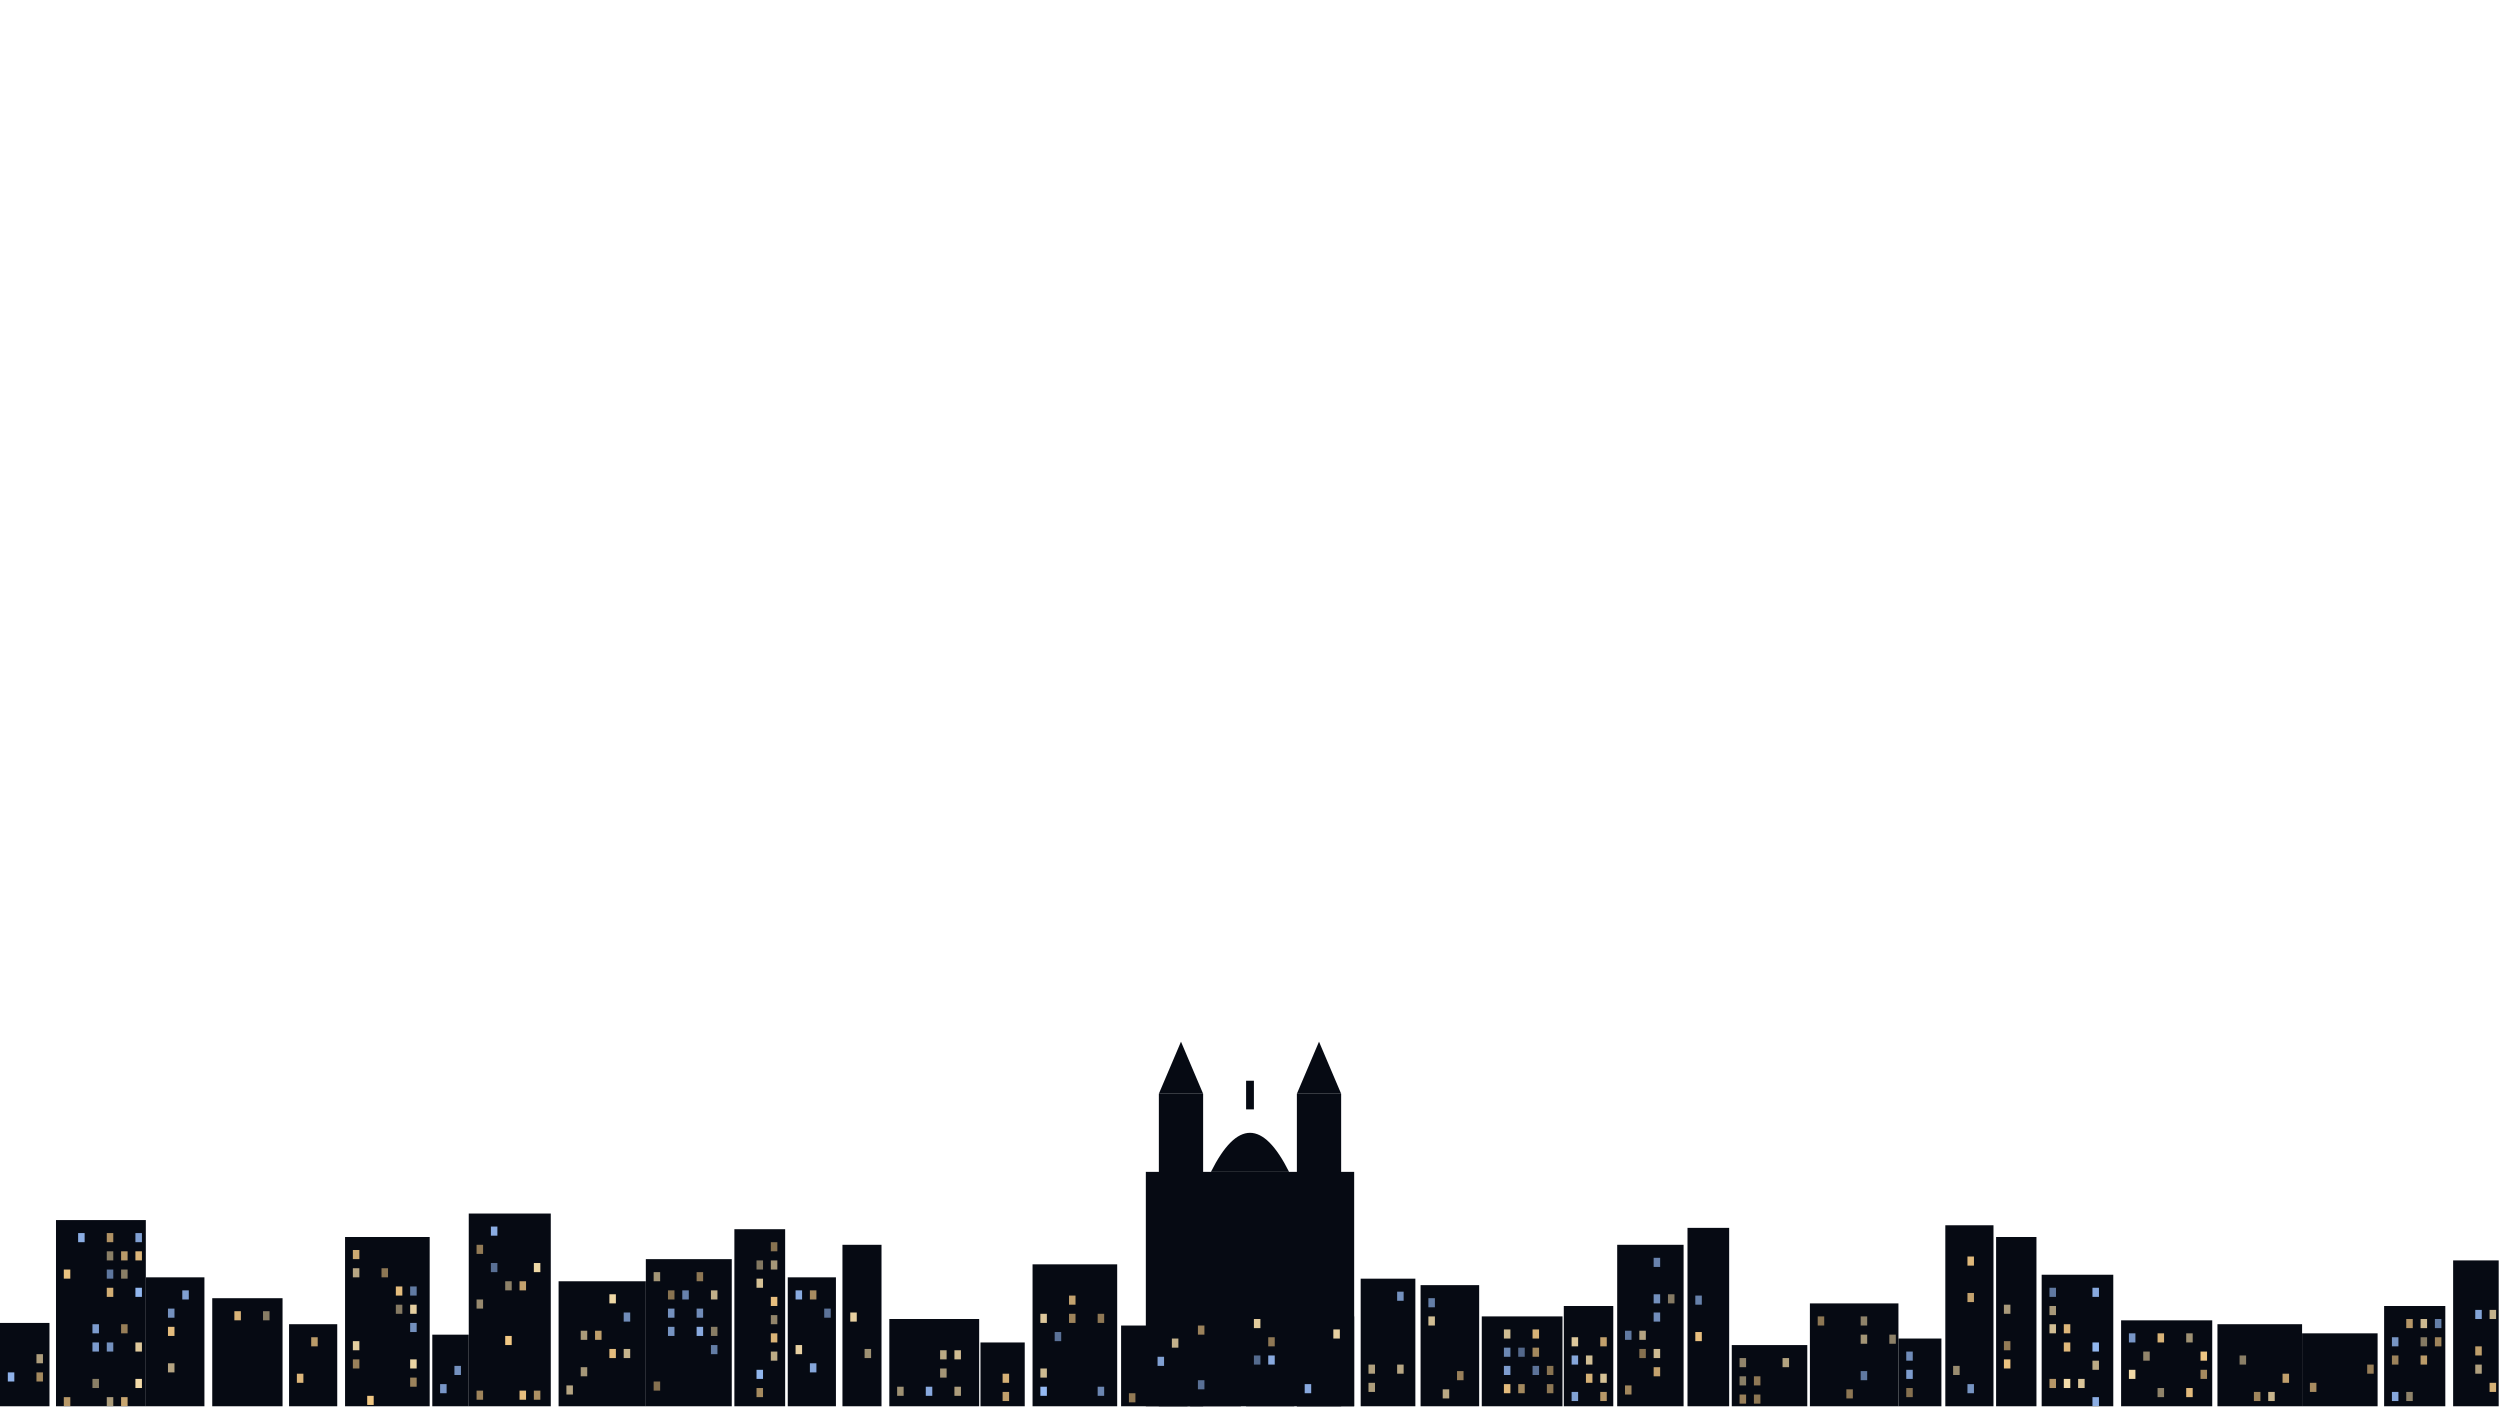
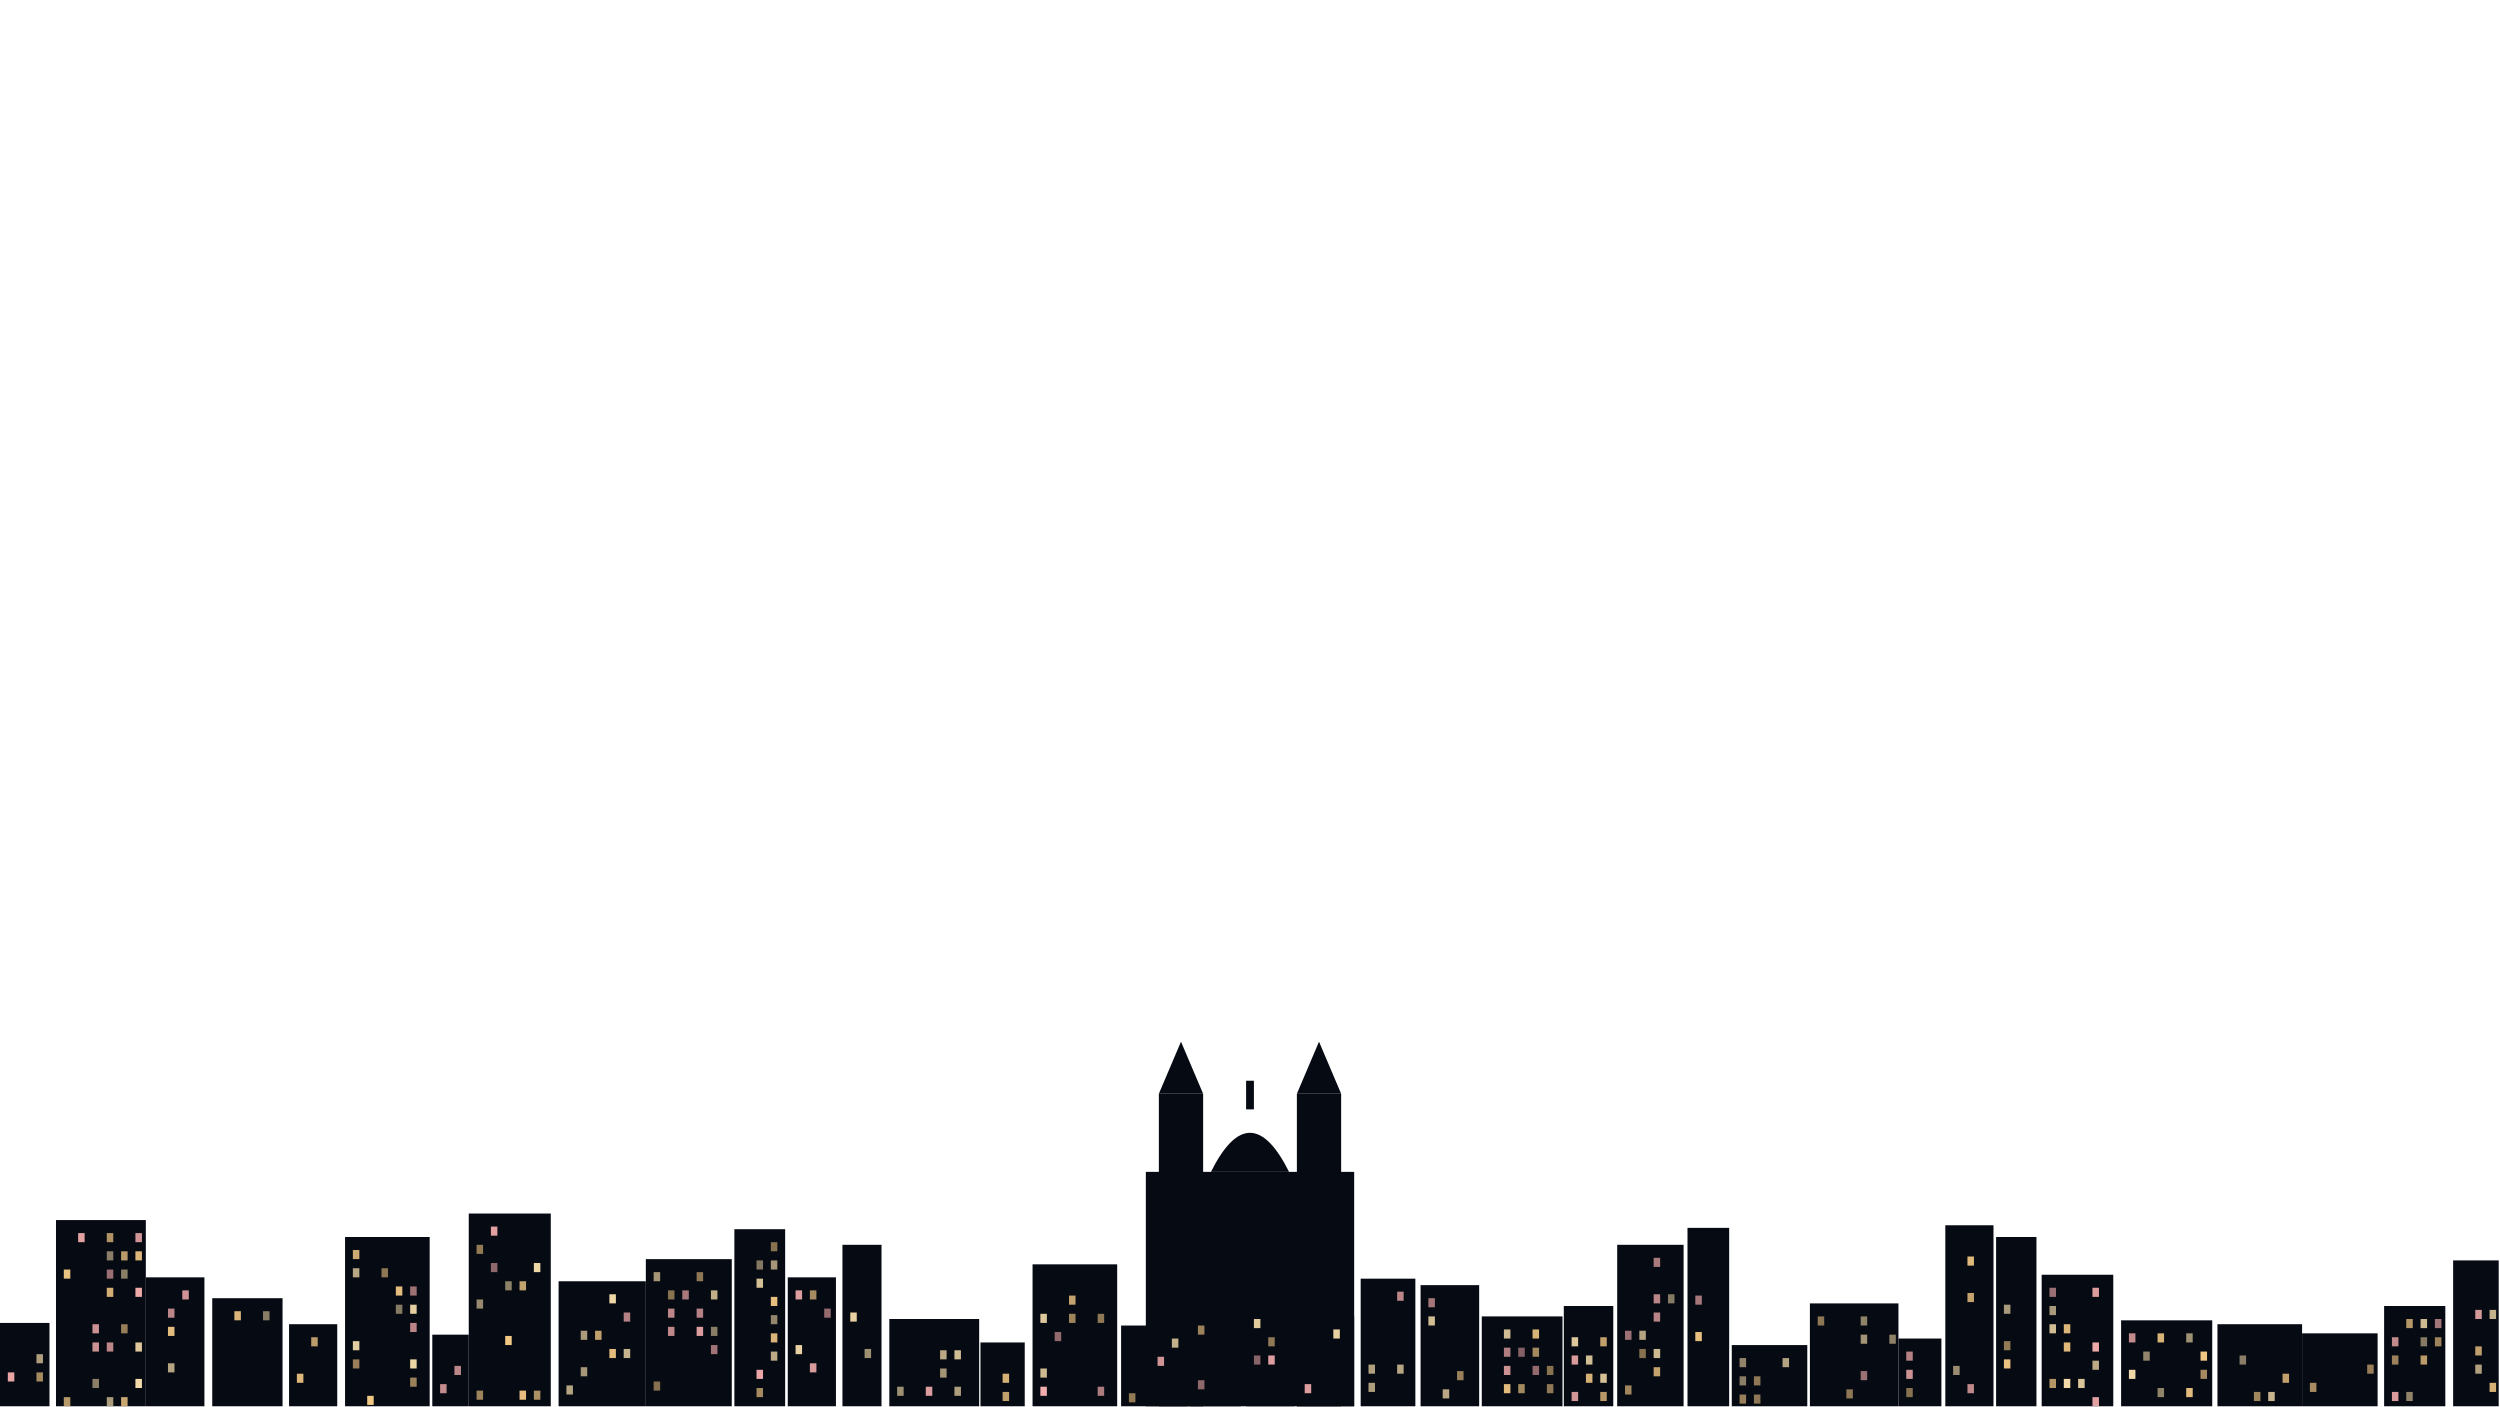
<svg xmlns="http://www.w3.org/2000/svg" viewBox="0 0 1920 1080" preserveAspectRatio="xMidYMid slice">
  <defs>
    <linearGradient id="sky" x1="0" y1="0" x2="0" y2="1">
-       <stop offset="0" stop-color="#05070d" />
-       <stop offset=".55" stop-color="#0b1424" />
-       <stop offset="1" stop-color="#14254a" />
+       <stop offset="0" stop-color="#1c0409" />
+       <stop offset=".55" stop-color="#4c0a18" />
+       <stop offset="1" stop-color="#7f1626" />
    </linearGradient>
    <radialGradient id="glow" cx=".5" cy="1" r=".6">
-       <stop offset="0" stop-color="#3b82f6" stop-opacity=".45" />
-       <stop offset="1" stop-color="#3b82f6" stop-opacity="0" />
+       <stop offset="0" stop-color="#f43f5e" stop-opacity=".45" />
+       <stop offset="1" stop-color="#f43f5e" stop-opacity="0" />
    </radialGradient>
    <radialGradient id="moon" cx=".5" cy=".5" r=".5">
-       <stop offset="0" stop-color="#e0ecff" />
-       <stop offset=".6" stop-color="#bfd4ff" stop-opacity=".9" />
-       <stop offset="1" stop-color="#bfd4ff" stop-opacity="0" />
+       <stop offset="0" stop-color="#fff1f2" />
+       <stop offset=".6" stop-color="#ffd6dc" stop-opacity=".9" />
+       <stop offset="1" stop-color="#ffd6dc" stop-opacity="0" />
    </radialGradient>
    <linearGradient id="mt" x1="0" y1="0" x2="0" y2="1">
-       <stop offset="0" stop-color="#16233d" />
-       <stop offset="1" stop-color="#0b1220" />
+       <stop offset="0" stop-color="#3d0a15" />
+       <stop offset="1" stop-color="#1f050b" />
    </linearGradient>
    <linearGradient id="mt2" x1="0" y1="0" x2="0" y2="1">
-       <stop offset="0" stop-color="#0f192d" />
-       <stop offset="1" stop-color="#080d18" />
+       <stop offset="0" stop-color="#2a0710" />
+       <stop offset="1" stop-color="#16040a" />
    </linearGradient>
  </defs>
  <g fill="#060a13">
    <rect x="0" y="1016" width="38" height="64" />
    <rect x="43" y="937" width="69" height="143" />
    <rect x="112" y="981" width="45" height="99" />
    <rect x="163" y="997" width="54" height="83" />
    <rect x="222" y="1017" width="37" height="63" />
    <rect x="265" y="950" width="65" height="130" />
    <rect x="332" y="1025" width="28" height="55" />
    <rect x="360" y="932" width="63" height="148" />
    <rect x="429" y="984" width="67" height="96" />
    <rect x="496" y="967" width="66" height="113" />
    <rect x="564" y="944" width="39" height="136" />
    <rect x="605" y="981" width="37" height="99" />
    <rect x="647" y="956" width="30" height="124" />
    <rect x="683" y="1013" width="69" height="67" />
    <rect x="753" y="1031" width="34" height="49" />
    <rect x="793" y="971" width="65" height="109" />
    <rect x="861" y="1018" width="51" height="62" />
    <rect x="914" y="994" width="39" height="86" />
    <rect x="957" y="1003" width="37" height="77" />
    <rect x="996" y="1011" width="44" height="69" />
    <rect x="1045" y="982" width="42" height="98" />
    <rect x="1091" y="987" width="45" height="93" />
    <rect x="1138" y="1011" width="62" height="69" />
    <rect x="1201" y="1003" width="38" height="77" />
    <rect x="1242" y="956" width="51" height="124" />
    <rect x="1296" y="943" width="32" height="137" />
    <rect x="1330" y="1033" width="58" height="47" />
    <rect x="1390" y="1001" width="68" height="79" />
    <rect x="1458" y="1028" width="33" height="52" />
    <rect x="1494" y="941" width="37" height="139" />
    <rect x="1533" y="950" width="31" height="130" />
    <rect x="1568" y="979" width="55" height="101" />
    <rect x="1629" y="1014" width="70" height="66" />
    <rect x="1703" y="1017" width="65" height="63" />
    <rect x="1768" y="1024" width="58" height="56" />
    <rect x="1831" y="1003" width="47" height="77" />
    <rect x="1884" y="968" width="35" height="112" />
    <rect x="880" y="900" width="160" height="180" />
    <rect x="890" y="840" width="34" height="240" />
    <rect x="996" y="840" width="34" height="240" />
    <path d="M890 840 l17 -40 l17 40Z M996 840 l17 -40 l17 40Z" />
    <path d="M930 900 q30 -60 60 0Z" />
    <rect x="957" y="830" width="6" height="22" />
  </g>
  <rect x="28" y="1040" width="5" height="7" fill="#ffe6b0" opacity="0.67" />
-   <rect x="6" y="1054" width="5" height="7" fill="#9cc3ff" opacity="0.91" />
+   <rect x="6" y="1054" width="5" height="7" fill="#ffb4b4" opacity="0.91" />
  <rect x="28" y="1054" width="5" height="7" fill="#ffd28a" opacity="0.63" />
-   <rect x="60" y="947" width="5" height="7" fill="#9cc3ff" opacity="0.88" />
+   <rect x="60" y="947" width="5" height="7" fill="#ffb4b4" opacity="0.88" />
  <rect x="82" y="947" width="5" height="7" fill="#ffd28a" opacity="0.68" />
-   <rect x="104" y="947" width="5" height="7" fill="#9cc3ff" opacity="0.81" />
+   <rect x="104" y="947" width="5" height="7" fill="#ffb4b4" opacity="0.81" />
  <rect x="82" y="961" width="5" height="7" fill="#ffe6b0" opacity="0.53" />
  <rect x="93" y="961" width="5" height="7" fill="#ffd28a" opacity="0.72" />
  <rect x="104" y="961" width="5" height="7" fill="#ffd28a" opacity="0.86" />
  <rect x="49" y="975" width="5" height="7" fill="#ffd28a" opacity="0.92" />
-   <rect x="82" y="975" width="5" height="7" fill="#9cc3ff" opacity="0.59" />
+   <rect x="82" y="975" width="5" height="7" fill="#ffb4b4" opacity="0.59" />
  <rect x="93" y="975" width="5" height="7" fill="#ffe6b0" opacity="0.53" />
  <rect x="82" y="989" width="5" height="7" fill="#ffd28a" opacity="0.82" />
-   <rect x="104" y="989" width="5" height="7" fill="#9cc3ff" opacity="0.93" />
-   <rect x="71" y="1017" width="5" height="7" fill="#9cc3ff" opacity="0.79" />
+   <rect x="104" y="989" width="5" height="7" fill="#ffb4b4" opacity="0.93" />
+   <rect x="71" y="1017" width="5" height="7" fill="#ffb4b4" opacity="0.79" />
  <rect x="93" y="1017" width="5" height="7" fill="#ffd28a" opacity="0.58" />
-   <rect x="71" y="1031" width="5" height="7" fill="#9cc3ff" opacity="0.79" />
-   <rect x="82" y="1031" width="5" height="7" fill="#9cc3ff" opacity="0.73" />
+   <rect x="71" y="1031" width="5" height="7" fill="#ffb4b4" opacity="0.79" />
+   <rect x="82" y="1031" width="5" height="7" fill="#ffb4b4" opacity="0.73" />
  <rect x="104" y="1031" width="5" height="7" fill="#ffe6b0" opacity="0.87" />
  <rect x="71" y="1059" width="5" height="7" fill="#ffe6b0" opacity="0.53" />
  <rect x="104" y="1059" width="5" height="7" fill="#ffe6b0" opacity="0.95" />
  <rect x="49" y="1073" width="5" height="7" fill="#ffd28a" opacity="0.71" />
  <rect x="82" y="1073" width="5" height="7" fill="#ffe6b0" opacity="0.66" />
  <rect x="93" y="1073" width="5" height="7" fill="#ffd28a" opacity="0.78" />
-   <rect x="140" y="991" width="5" height="7" fill="#9cc3ff" opacity="0.81" />
-   <rect x="129" y="1005" width="5" height="7" fill="#9cc3ff" opacity="0.73" />
+   <rect x="140" y="991" width="5" height="7" fill="#ffb4b4" opacity="0.81" />
+   <rect x="129" y="1005" width="5" height="7" fill="#ffb4b4" opacity="0.73" />
  <rect x="129" y="1019" width="5" height="7" fill="#ffd28a" opacity="0.89" />
  <rect x="129" y="1047" width="5" height="7" fill="#ffe6b0" opacity="0.70" />
  <rect x="180" y="1007" width="5" height="7" fill="#ffd28a" opacity="0.85" />
  <rect x="202" y="1007" width="5" height="7" fill="#ffe6b0" opacity="0.52" />
  <rect x="239" y="1027" width="5" height="7" fill="#ffd28a" opacity="0.72" />
  <rect x="228" y="1055" width="5" height="7" fill="#ffd28a" opacity="0.86" />
  <rect x="271" y="960" width="5" height="7" fill="#ffd28a" opacity="0.80" />
  <rect x="271" y="974" width="5" height="7" fill="#ffe6b0" opacity="0.71" />
  <rect x="293" y="974" width="5" height="7" fill="#ffd28a" opacity="0.54" />
  <rect x="304" y="988" width="5" height="7" fill="#ffd28a" opacity="0.89" />
-   <rect x="315" y="988" width="5" height="7" fill="#9cc3ff" opacity="0.61" />
+   <rect x="315" y="988" width="5" height="7" fill="#ffb4b4" opacity="0.61" />
  <rect x="304" y="1002" width="5" height="7" fill="#ffe6b0" opacity="0.51" />
  <rect x="315" y="1002" width="5" height="7" fill="#ffe6b0" opacity="0.89" />
-   <rect x="315" y="1016" width="5" height="7" fill="#9cc3ff" opacity="0.72" />
+   <rect x="315" y="1016" width="5" height="7" fill="#ffb4b4" opacity="0.72" />
  <rect x="271" y="1030" width="5" height="7" fill="#ffe6b0" opacity="0.89" />
  <rect x="271" y="1044" width="5" height="7" fill="#ffd28a" opacity="0.59" />
  <rect x="315" y="1044" width="5" height="7" fill="#ffe6b0" opacity="0.92" />
  <rect x="315" y="1058" width="5" height="7" fill="#ffd28a" opacity="0.60" />
  <rect x="282" y="1072" width="5" height="7" fill="#ffd28a" opacity="0.94" />
-   <rect x="349" y="1049" width="5" height="7" fill="#9cc3ff" opacity="0.73" />
-   <rect x="338" y="1063" width="5" height="7" fill="#9cc3ff" opacity="0.76" />
-   <rect x="377" y="942" width="5" height="7" fill="#9cc3ff" opacity="0.88" />
+   <rect x="349" y="1049" width="5" height="7" fill="#ffb4b4" opacity="0.73" />
+   <rect x="338" y="1063" width="5" height="7" fill="#ffb4b4" opacity="0.76" />
+   <rect x="377" y="942" width="5" height="7" fill="#ffb4b4" opacity="0.88" />
  <rect x="366" y="956" width="5" height="7" fill="#ffd28a" opacity="0.56" />
-   <rect x="377" y="970" width="5" height="7" fill="#9cc3ff" opacity="0.55" />
+   <rect x="377" y="970" width="5" height="7" fill="#ffb4b4" opacity="0.55" />
  <rect x="410" y="970" width="5" height="7" fill="#ffe6b0" opacity="0.93" />
  <rect x="388" y="984" width="5" height="7" fill="#ffe6b0" opacity="0.54" />
  <rect x="399" y="984" width="5" height="7" fill="#ffd28a" opacity="0.76" />
  <rect x="366" y="998" width="5" height="7" fill="#ffe6b0" opacity="0.58" />
  <rect x="388" y="1026" width="5" height="7" fill="#ffd28a" opacity="0.94" />
  <rect x="366" y="1068" width="5" height="7" fill="#ffd28a" opacity="0.61" />
  <rect x="399" y="1068" width="5" height="7" fill="#ffd28a" opacity="0.90" />
  <rect x="410" y="1068" width="5" height="7" fill="#ffd28a" opacity="0.67" />
  <rect x="468" y="994" width="5" height="7" fill="#ffe6b0" opacity="0.93" />
-   <rect x="479" y="1008" width="5" height="7" fill="#9cc3ff" opacity="0.70" />
+   <rect x="479" y="1008" width="5" height="7" fill="#ffb4b4" opacity="0.70" />
  <rect x="446" y="1022" width="5" height="7" fill="#ffe6b0" opacity="0.66" />
  <rect x="457" y="1022" width="5" height="7" fill="#ffd28a" opacity="0.74" />
  <rect x="468" y="1036" width="5" height="7" fill="#ffd28a" opacity="0.89" />
  <rect x="479" y="1036" width="5" height="7" fill="#ffe6b0" opacity="0.77" />
  <rect x="446" y="1050" width="5" height="7" fill="#ffe6b0" opacity="0.64" />
  <rect x="435" y="1064" width="5" height="7" fill="#ffe6b0" opacity="0.70" />
  <rect x="502" y="977" width="5" height="7" fill="#ffe6b0" opacity="0.63" />
  <rect x="535" y="977" width="5" height="7" fill="#ffd28a" opacity="0.54" />
  <rect x="513" y="991" width="5" height="7" fill="#ffd28a" opacity="0.52" />
-   <rect x="524" y="991" width="5" height="7" fill="#9cc3ff" opacity="0.65" />
+   <rect x="524" y="991" width="5" height="7" fill="#ffb4b4" opacity="0.65" />
  <rect x="546" y="991" width="5" height="7" fill="#ffe6b0" opacity="0.75" />
-   <rect x="513" y="1005" width="5" height="7" fill="#9cc3ff" opacity="0.73" />
-   <rect x="535" y="1005" width="5" height="7" fill="#9cc3ff" opacity="0.70" />
-   <rect x="513" y="1019" width="5" height="7" fill="#9cc3ff" opacity="0.74" />
-   <rect x="535" y="1019" width="5" height="7" fill="#9cc3ff" opacity="0.86" />
+   <rect x="513" y="1005" width="5" height="7" fill="#ffb4b4" opacity="0.73" />
+   <rect x="535" y="1005" width="5" height="7" fill="#ffb4b4" opacity="0.70" />
+   <rect x="513" y="1019" width="5" height="7" fill="#ffb4b4" opacity="0.74" />
+   <rect x="535" y="1019" width="5" height="7" fill="#ffb4b4" opacity="0.86" />
  <rect x="546" y="1019" width="5" height="7" fill="#ffe6b0" opacity="0.52" />
-   <rect x="546" y="1033" width="5" height="7" fill="#9cc3ff" opacity="0.62" />
+   <rect x="546" y="1033" width="5" height="7" fill="#ffb4b4" opacity="0.62" />
  <rect x="502" y="1061" width="5" height="7" fill="#ffd28a" opacity="0.51" />
  <rect x="592" y="954" width="5" height="7" fill="#ffd28a" opacity="0.52" />
  <rect x="581" y="968" width="5" height="7" fill="#ffe6b0" opacity="0.50" />
  <rect x="592" y="968" width="5" height="7" fill="#ffe6b0" opacity="0.64" />
  <rect x="581" y="982" width="5" height="7" fill="#ffe6b0" opacity="0.83" />
  <rect x="592" y="996" width="5" height="7" fill="#ffd28a" opacity="0.90" />
  <rect x="592" y="1010" width="5" height="7" fill="#ffe6b0" opacity="0.56" />
  <rect x="592" y="1024" width="5" height="7" fill="#ffd28a" opacity="0.85" />
  <rect x="592" y="1038" width="5" height="7" fill="#ffe6b0" opacity="0.73" />
-   <rect x="581" y="1052" width="5" height="7" fill="#9cc3ff" opacity="0.92" />
+   <rect x="581" y="1052" width="5" height="7" fill="#ffb4b4" opacity="0.92" />
  <rect x="581" y="1066" width="5" height="7" fill="#ffd28a" opacity="0.64" />
-   <rect x="611" y="991" width="5" height="7" fill="#9cc3ff" opacity="0.87" />
+   <rect x="611" y="991" width="5" height="7" fill="#ffb4b4" opacity="0.87" />
  <rect x="622" y="991" width="5" height="7" fill="#ffd28a" opacity="0.65" />
-   <rect x="633" y="1005" width="5" height="7" fill="#9cc3ff" opacity="0.57" />
+   <rect x="633" y="1005" width="5" height="7" fill="#ffb4b4" opacity="0.57" />
  <rect x="611" y="1033" width="5" height="7" fill="#ffe6b0" opacity="0.90" />
-   <rect x="622" y="1047" width="5" height="7" fill="#9cc3ff" opacity="0.84" />
+   <rect x="622" y="1047" width="5" height="7" fill="#ffb4b4" opacity="0.84" />
  <rect x="653" y="1008" width="5" height="7" fill="#ffe6b0" opacity="0.90" />
  <rect x="664" y="1036" width="5" height="7" fill="#ffe6b0" opacity="0.61" />
  <rect x="722" y="1037" width="5" height="7" fill="#ffe6b0" opacity="0.72" />
  <rect x="733" y="1037" width="5" height="7" fill="#ffe6b0" opacity="0.81" />
  <rect x="722" y="1051" width="5" height="7" fill="#ffe6b0" opacity="0.63" />
  <rect x="689" y="1065" width="5" height="7" fill="#ffe6b0" opacity="0.61" />
-   <rect x="711" y="1065" width="5" height="7" fill="#9cc3ff" opacity="0.86" />
+   <rect x="711" y="1065" width="5" height="7" fill="#ffb4b4" opacity="0.86" />
  <rect x="733" y="1065" width="5" height="7" fill="#ffe6b0" opacity="0.67" />
  <rect x="770" y="1055" width="5" height="7" fill="#ffd28a" opacity="0.83" />
  <rect x="770" y="1069" width="5" height="7" fill="#ffd28a" opacity="0.75" />
  <rect x="821" y="995" width="5" height="7" fill="#ffd28a" opacity="0.76" />
  <rect x="799" y="1009" width="5" height="7" fill="#ffe6b0" opacity="0.86" />
  <rect x="821" y="1009" width="5" height="7" fill="#ffd28a" opacity="0.61" />
  <rect x="843" y="1009" width="5" height="7" fill="#ffd28a" opacity="0.55" />
-   <rect x="810" y="1023" width="5" height="7" fill="#9cc3ff" opacity="0.56" />
+   <rect x="810" y="1023" width="5" height="7" fill="#ffb4b4" opacity="0.56" />
  <rect x="799" y="1051" width="5" height="7" fill="#ffe6b0" opacity="0.80" />
-   <rect x="799" y="1065" width="5" height="7" fill="#9cc3ff" opacity="0.95" />
-   <rect x="843" y="1065" width="5" height="7" fill="#9cc3ff" opacity="0.67" />
+   <rect x="799" y="1065" width="5" height="7" fill="#ffb4b4" opacity="0.95" />
+   <rect x="843" y="1065" width="5" height="7" fill="#ffb4b4" opacity="0.67" />
  <rect x="900" y="1028" width="5" height="7" fill="#ffe6b0" opacity="0.76" />
-   <rect x="889" y="1042" width="5" height="7" fill="#9cc3ff" opacity="0.81" />
+   <rect x="889" y="1042" width="5" height="7" fill="#ffb4b4" opacity="0.81" />
  <rect x="867" y="1070" width="5" height="7" fill="#ffd28a" opacity="0.56" />
  <rect x="920" y="1018" width="5" height="7" fill="#ffd28a" opacity="0.60" />
-   <rect x="920" y="1060" width="5" height="7" fill="#9cc3ff" opacity="0.55" />
+   <rect x="920" y="1060" width="5" height="7" fill="#ffb4b4" opacity="0.55" />
  <rect x="963" y="1013" width="5" height="7" fill="#ffe6b0" opacity="0.88" />
  <rect x="974" y="1027" width="5" height="7" fill="#ffd28a" opacity="0.55" />
-   <rect x="963" y="1041" width="5" height="7" fill="#9cc3ff" opacity="0.52" />
-   <rect x="974" y="1041" width="5" height="7" fill="#9cc3ff" opacity="0.86" />
+   <rect x="963" y="1041" width="5" height="7" fill="#ffb4b4" opacity="0.52" />
+   <rect x="974" y="1041" width="5" height="7" fill="#ffb4b4" opacity="0.86" />
  <rect x="1024" y="1021" width="5" height="7" fill="#ffe6b0" opacity="0.90" />
-   <rect x="1002" y="1063" width="5" height="7" fill="#9cc3ff" opacity="0.86" />
-   <rect x="1073" y="992" width="5" height="7" fill="#9cc3ff" opacity="0.73" />
+   <rect x="1002" y="1063" width="5" height="7" fill="#ffb4b4" opacity="0.86" />
+   <rect x="1073" y="992" width="5" height="7" fill="#ffb4b4" opacity="0.73" />
  <rect x="1051" y="1048" width="5" height="7" fill="#ffe6b0" opacity="0.68" />
  <rect x="1073" y="1048" width="5" height="7" fill="#ffe6b0" opacity="0.71" />
  <rect x="1051" y="1062" width="5" height="7" fill="#ffe6b0" opacity="0.67" />
-   <rect x="1097" y="997" width="5" height="7" fill="#9cc3ff" opacity="0.63" />
+   <rect x="1097" y="997" width="5" height="7" fill="#ffb4b4" opacity="0.63" />
  <rect x="1097" y="1011" width="5" height="7" fill="#ffe6b0" opacity="0.81" />
  <rect x="1119" y="1053" width="5" height="7" fill="#ffd28a" opacity="0.59" />
  <rect x="1108" y="1067" width="5" height="7" fill="#ffe6b0" opacity="0.72" />
  <rect x="1155" y="1021" width="5" height="7" fill="#ffe6b0" opacity="0.81" />
  <rect x="1177" y="1021" width="5" height="7" fill="#ffd28a" opacity="0.84" />
-   <rect x="1155" y="1035" width="5" height="7" fill="#9cc3ff" opacity="0.68" />
-   <rect x="1166" y="1035" width="5" height="7" fill="#9cc3ff" opacity="0.51" />
+   <rect x="1155" y="1035" width="5" height="7" fill="#ffb4b4" opacity="0.68" />
+   <rect x="1166" y="1035" width="5" height="7" fill="#ffb4b4" opacity="0.51" />
  <rect x="1177" y="1035" width="5" height="7" fill="#ffd28a" opacity="0.63" />
-   <rect x="1155" y="1049" width="5" height="7" fill="#9cc3ff" opacity="0.79" />
-   <rect x="1177" y="1049" width="5" height="7" fill="#9cc3ff" opacity="0.57" />
+   <rect x="1155" y="1049" width="5" height="7" fill="#ffb4b4" opacity="0.79" />
+   <rect x="1177" y="1049" width="5" height="7" fill="#ffb4b4" opacity="0.57" />
  <rect x="1188" y="1049" width="5" height="7" fill="#ffd28a" opacity="0.52" />
  <rect x="1155" y="1063" width="5" height="7" fill="#ffd28a" opacity="0.88" />
  <rect x="1166" y="1063" width="5" height="7" fill="#ffd28a" opacity="0.63" />
  <rect x="1188" y="1063" width="5" height="7" fill="#ffd28a" opacity="0.54" />
  <rect x="1207" y="1027" width="5" height="7" fill="#ffe6b0" opacity="0.86" />
  <rect x="1229" y="1027" width="5" height="7" fill="#ffd28a" opacity="0.75" />
-   <rect x="1207" y="1041" width="5" height="7" fill="#9cc3ff" opacity="0.84" />
+   <rect x="1207" y="1041" width="5" height="7" fill="#ffb4b4" opacity="0.84" />
  <rect x="1218" y="1041" width="5" height="7" fill="#ffe6b0" opacity="0.81" />
  <rect x="1218" y="1055" width="5" height="7" fill="#ffd28a" opacity="0.83" />
  <rect x="1229" y="1055" width="5" height="7" fill="#ffe6b0" opacity="0.83" />
-   <rect x="1207" y="1069" width="5" height="7" fill="#9cc3ff" opacity="0.82" />
+   <rect x="1207" y="1069" width="5" height="7" fill="#ffb4b4" opacity="0.82" />
  <rect x="1229" y="1069" width="5" height="7" fill="#ffd28a" opacity="0.71" />
-   <rect x="1270" y="966" width="5" height="7" fill="#9cc3ff" opacity="0.66" />
-   <rect x="1270" y="994" width="5" height="7" fill="#9cc3ff" opacity="0.72" />
+   <rect x="1270" y="966" width="5" height="7" fill="#ffb4b4" opacity="0.66" />
+   <rect x="1270" y="994" width="5" height="7" fill="#ffb4b4" opacity="0.72" />
  <rect x="1281" y="994" width="5" height="7" fill="#ffe6b0" opacity="0.51" />
-   <rect x="1270" y="1008" width="5" height="7" fill="#9cc3ff" opacity="0.71" />
-   <rect x="1248" y="1022" width="5" height="7" fill="#9cc3ff" opacity="0.60" />
+   <rect x="1270" y="1008" width="5" height="7" fill="#ffb4b4" opacity="0.71" />
+   <rect x="1248" y="1022" width="5" height="7" fill="#ffb4b4" opacity="0.60" />
  <rect x="1259" y="1022" width="5" height="7" fill="#ffe6b0" opacity="0.70" />
  <rect x="1259" y="1036" width="5" height="7" fill="#ffd28a" opacity="0.51" />
  <rect x="1270" y="1036" width="5" height="7" fill="#ffe6b0" opacity="0.80" />
  <rect x="1270" y="1050" width="5" height="7" fill="#ffd28a" opacity="0.76" />
  <rect x="1248" y="1064" width="5" height="7" fill="#ffd28a" opacity="0.62" />
-   <rect x="1302" y="995" width="5" height="7" fill="#9cc3ff" opacity="0.64" />
+   <rect x="1302" y="995" width="5" height="7" fill="#ffb4b4" opacity="0.64" />
  <rect x="1302" y="1023" width="5" height="7" fill="#ffd28a" opacity="0.90" />
  <rect x="1336" y="1043" width="5" height="7" fill="#ffe6b0" opacity="0.56" />
  <rect x="1369" y="1043" width="5" height="7" fill="#ffe6b0" opacity="0.69" />
  <rect x="1336" y="1057" width="5" height="7" fill="#ffe6b0" opacity="0.53" />
  <rect x="1347" y="1057" width="5" height="7" fill="#ffd28a" opacity="0.55" />
  <rect x="1336" y="1071" width="5" height="7" fill="#ffd28a" opacity="0.59" />
  <rect x="1347" y="1071" width="5" height="7" fill="#ffd28a" opacity="0.54" />
  <rect x="1396" y="1011" width="5" height="7" fill="#ffd28a" opacity="0.54" />
  <rect x="1429" y="1011" width="5" height="7" fill="#ffe6b0" opacity="0.55" />
  <rect x="1429" y="1025" width="5" height="7" fill="#ffe6b0" opacity="0.63" />
  <rect x="1451" y="1025" width="5" height="7" fill="#ffe6b0" opacity="0.54" />
-   <rect x="1429" y="1053" width="5" height="7" fill="#9cc3ff" opacity="0.60" />
+   <rect x="1429" y="1053" width="5" height="7" fill="#ffb4b4" opacity="0.60" />
  <rect x="1418" y="1067" width="5" height="7" fill="#ffd28a" opacity="0.54" />
-   <rect x="1464" y="1038" width="5" height="7" fill="#9cc3ff" opacity="0.70" />
-   <rect x="1464" y="1052" width="5" height="7" fill="#9cc3ff" opacity="0.79" />
+   <rect x="1464" y="1038" width="5" height="7" fill="#ffb4b4" opacity="0.70" />
+   <rect x="1464" y="1052" width="5" height="7" fill="#ffb4b4" opacity="0.79" />
  <rect x="1464" y="1066" width="5" height="7" fill="#ffd28a" opacity="0.51" />
  <rect x="1511" y="965" width="5" height="7" fill="#ffd28a" opacity="0.87" />
  <rect x="1511" y="993" width="5" height="7" fill="#ffd28a" opacity="0.76" />
  <rect x="1500" y="1049" width="5" height="7" fill="#ffe6b0" opacity="0.59" />
-   <rect x="1511" y="1063" width="5" height="7" fill="#9cc3ff" opacity="0.74" />
+   <rect x="1511" y="1063" width="5" height="7" fill="#ffb4b4" opacity="0.74" />
  <rect x="1539" y="1002" width="5" height="7" fill="#ffe6b0" opacity="0.65" />
  <rect x="1539" y="1030" width="5" height="7" fill="#ffd28a" opacity="0.56" />
  <rect x="1539" y="1044" width="5" height="7" fill="#ffd28a" opacity="0.92" />
-   <rect x="1574" y="989" width="5" height="7" fill="#9cc3ff" opacity="0.60" />
-   <rect x="1607" y="989" width="5" height="7" fill="#9cc3ff" opacity="0.86" />
+   <rect x="1574" y="989" width="5" height="7" fill="#ffb4b4" opacity="0.60" />
+   <rect x="1607" y="989" width="5" height="7" fill="#ffb4b4" opacity="0.86" />
  <rect x="1574" y="1003" width="5" height="7" fill="#ffe6b0" opacity="0.65" />
  <rect x="1574" y="1017" width="5" height="7" fill="#ffe6b0" opacity="0.81" />
  <rect x="1585" y="1017" width="5" height="7" fill="#ffd28a" opacity="0.86" />
  <rect x="1585" y="1031" width="5" height="7" fill="#ffd28a" opacity="0.87" />
-   <rect x="1607" y="1031" width="5" height="7" fill="#9cc3ff" opacity="0.93" />
+   <rect x="1607" y="1031" width="5" height="7" fill="#ffb4b4" opacity="0.93" />
  <rect x="1607" y="1045" width="5" height="7" fill="#ffe6b0" opacity="0.73" />
  <rect x="1574" y="1059" width="5" height="7" fill="#ffd28a" opacity="0.70" />
  <rect x="1585" y="1059" width="5" height="7" fill="#ffe6b0" opacity="0.95" />
  <rect x="1596" y="1059" width="5" height="7" fill="#ffe6b0" opacity="0.85" />
-   <rect x="1607" y="1073" width="5" height="7" fill="#9cc3ff" opacity="0.88" />
-   <rect x="1635" y="1024" width="5" height="7" fill="#9cc3ff" opacity="0.76" />
+   <rect x="1607" y="1073" width="5" height="7" fill="#ffb4b4" opacity="0.88" />
+   <rect x="1635" y="1024" width="5" height="7" fill="#ffb4b4" opacity="0.76" />
  <rect x="1657" y="1024" width="5" height="7" fill="#ffd28a" opacity="0.84" />
  <rect x="1679" y="1024" width="5" height="7" fill="#ffe6b0" opacity="0.61" />
  <rect x="1646" y="1038" width="5" height="7" fill="#ffe6b0" opacity="0.56" />
  <rect x="1690" y="1038" width="5" height="7" fill="#ffd28a" opacity="0.94" />
  <rect x="1635" y="1052" width="5" height="7" fill="#ffe6b0" opacity="0.94" />
  <rect x="1690" y="1052" width="5" height="7" fill="#ffd28a" opacity="0.64" />
  <rect x="1657" y="1066" width="5" height="7" fill="#ffe6b0" opacity="0.55" />
  <rect x="1679" y="1066" width="5" height="7" fill="#ffd28a" opacity="0.88" />
  <rect x="1720" y="1041" width="5" height="7" fill="#ffe6b0" opacity="0.53" />
  <rect x="1753" y="1055" width="5" height="7" fill="#ffd28a" opacity="0.75" />
  <rect x="1731" y="1069" width="5" height="7" fill="#ffd28a" opacity="0.62" />
  <rect x="1742" y="1069" width="5" height="7" fill="#ffe6b0" opacity="0.78" />
  <rect x="1818" y="1048" width="5" height="7" fill="#ffd28a" opacity="0.58" />
  <rect x="1774" y="1062" width="5" height="7" fill="#ffd28a" opacity="0.65" />
  <rect x="1848" y="1013" width="5" height="7" fill="#ffd28a" opacity="0.70" />
  <rect x="1859" y="1013" width="5" height="7" fill="#ffe6b0" opacity="0.80" />
-   <rect x="1870" y="1013" width="5" height="7" fill="#9cc3ff" opacity="0.63" />
-   <rect x="1837" y="1027" width="5" height="7" fill="#9cc3ff" opacity="0.75" />
+   <rect x="1870" y="1013" width="5" height="7" fill="#ffb4b4" opacity="0.63" />
+   <rect x="1837" y="1027" width="5" height="7" fill="#ffb4b4" opacity="0.75" />
  <rect x="1859" y="1027" width="5" height="7" fill="#ffe6b0" opacity="0.51" />
  <rect x="1870" y="1027" width="5" height="7" fill="#ffd28a" opacity="0.61" />
  <rect x="1837" y="1041" width="5" height="7" fill="#ffd28a" opacity="0.60" />
  <rect x="1859" y="1041" width="5" height="7" fill="#ffd28a" opacity="0.72" />
-   <rect x="1837" y="1069" width="5" height="7" fill="#9cc3ff" opacity="0.85" />
+   <rect x="1837" y="1069" width="5" height="7" fill="#ffb4b4" opacity="0.85" />
  <rect x="1848" y="1069" width="5" height="7" fill="#ffe6b0" opacity="0.55" />
-   <rect x="1901" y="1006" width="5" height="7" fill="#9cc3ff" opacity="0.83" />
+   <rect x="1901" y="1006" width="5" height="7" fill="#ffb4b4" opacity="0.83" />
  <rect x="1912" y="1006" width="5" height="7" fill="#ffe6b0" opacity="0.76" />
  <rect x="1901" y="1034" width="5" height="7" fill="#ffd28a" opacity="0.74" />
  <rect x="1901" y="1048" width="5" height="7" fill="#ffe6b0" opacity="0.68" />
  <rect x="1912" y="1062" width="5" height="7" fill="#ffd28a" opacity="0.83" />
</svg>
